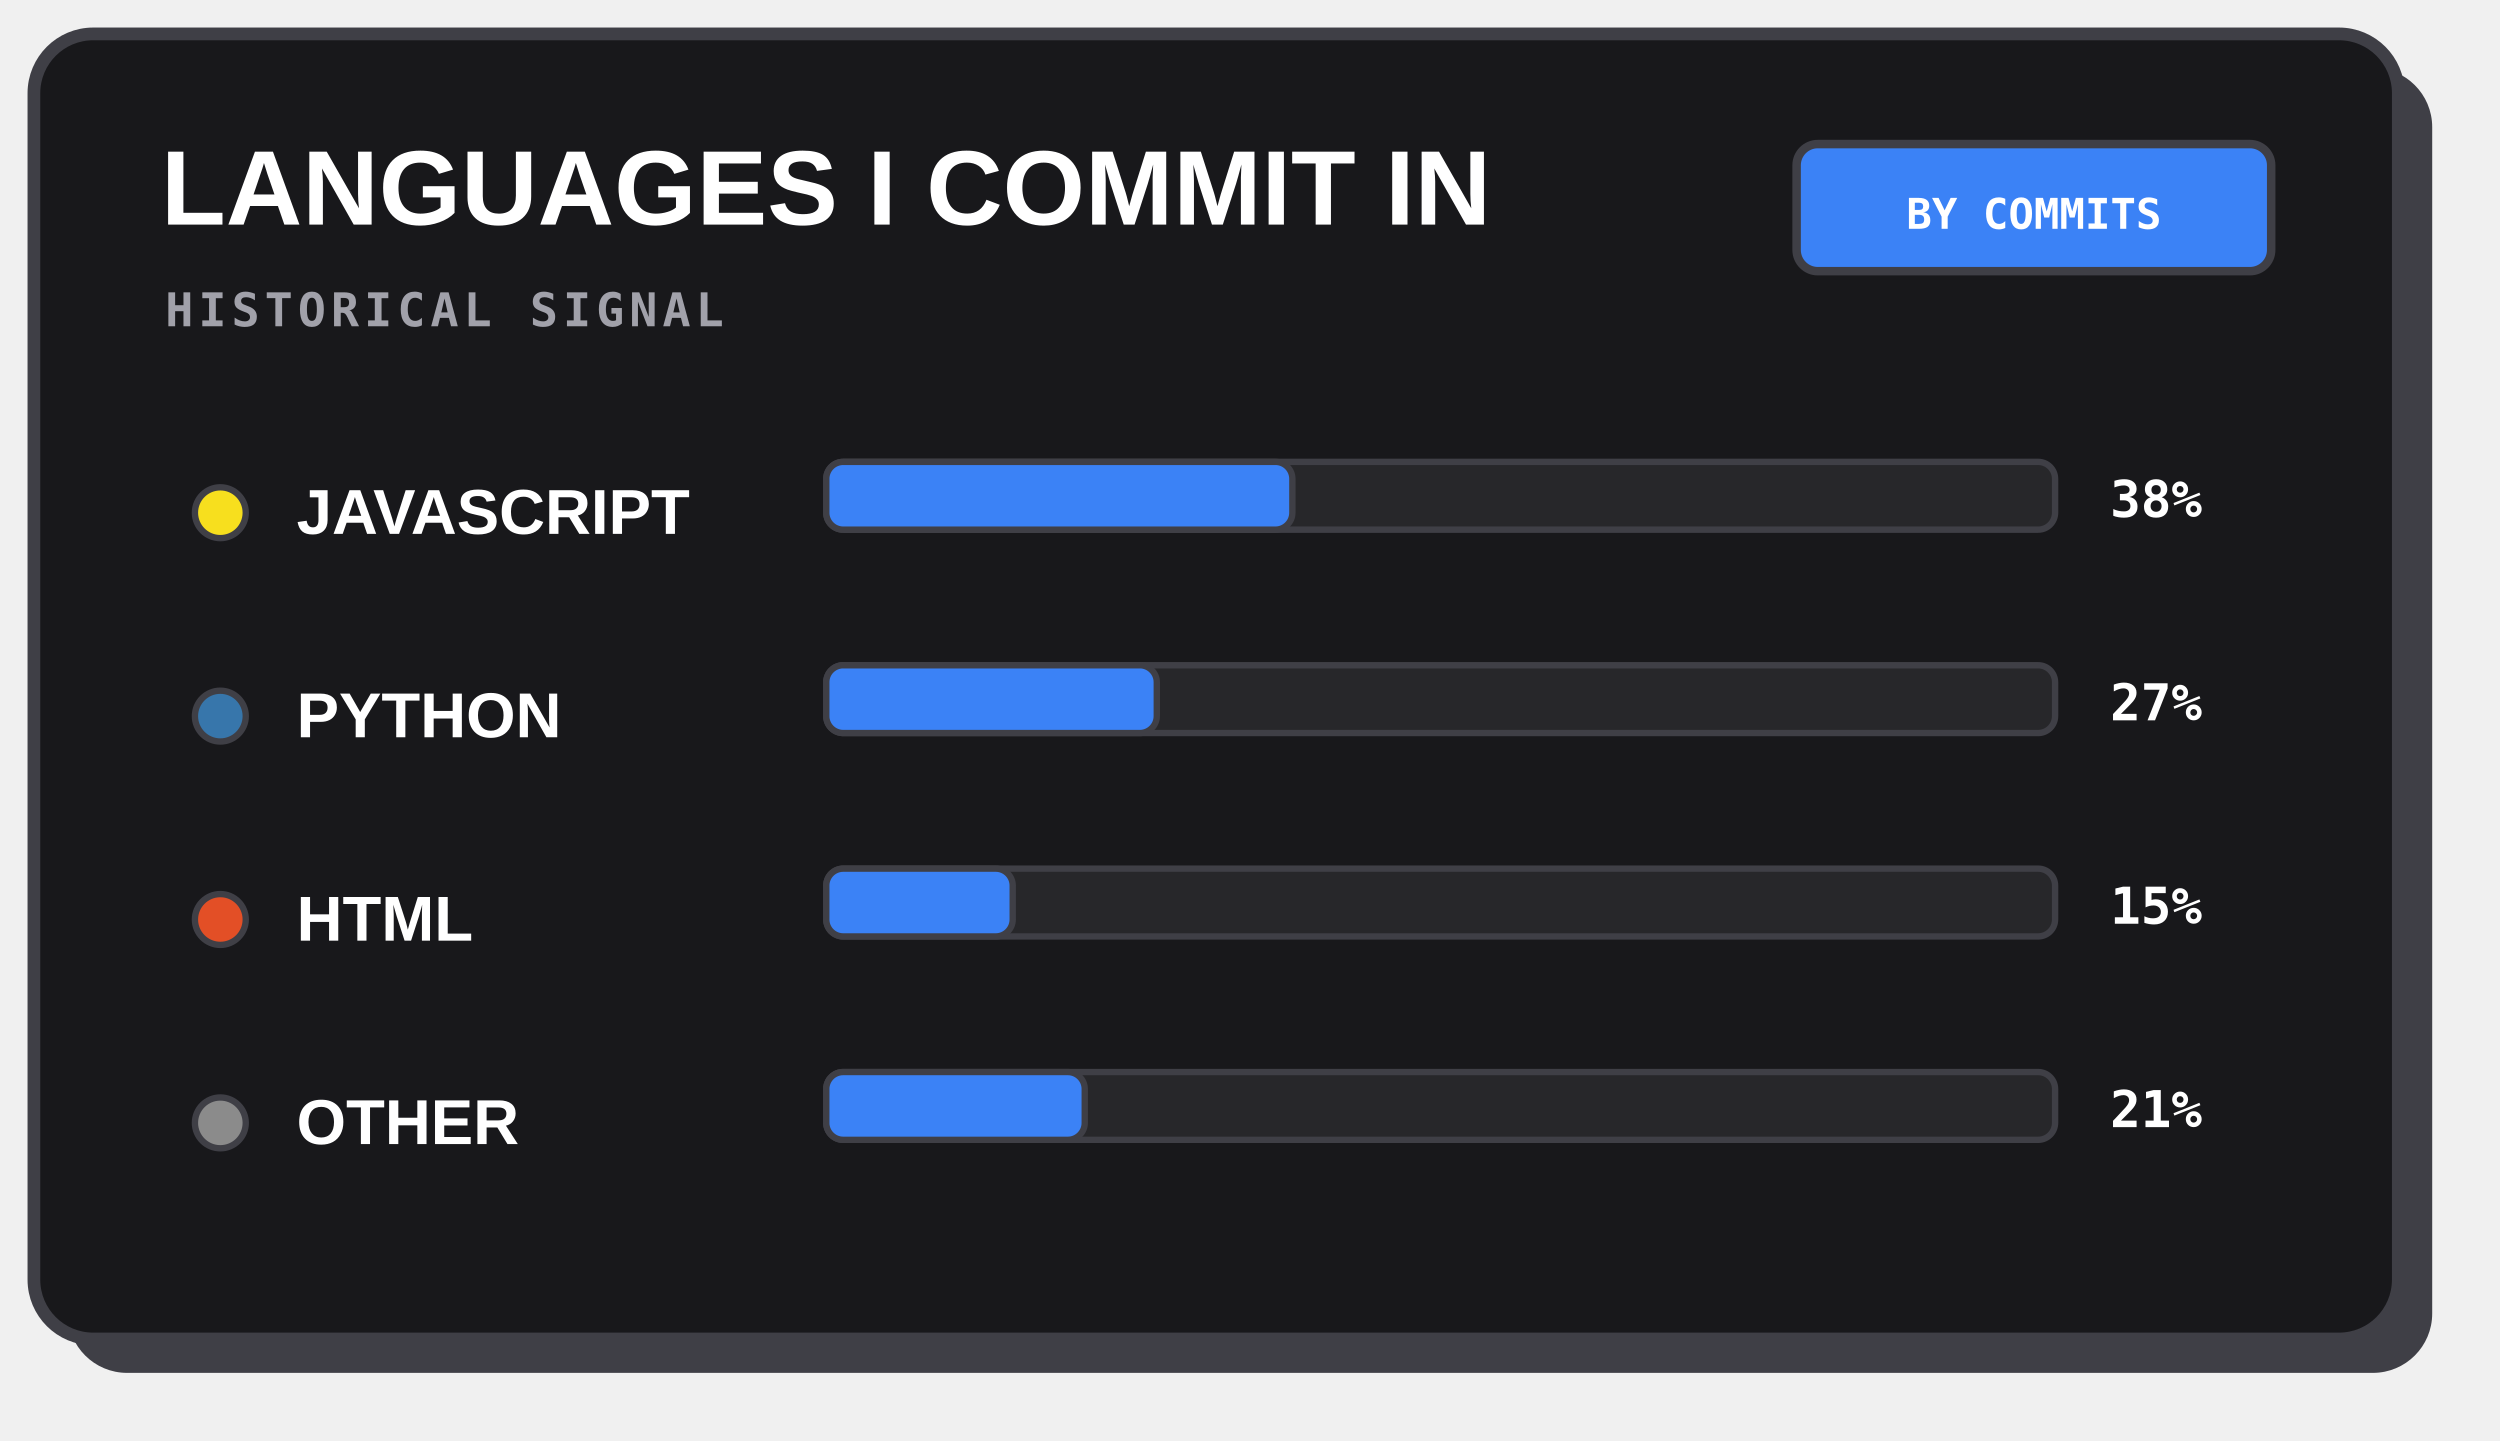
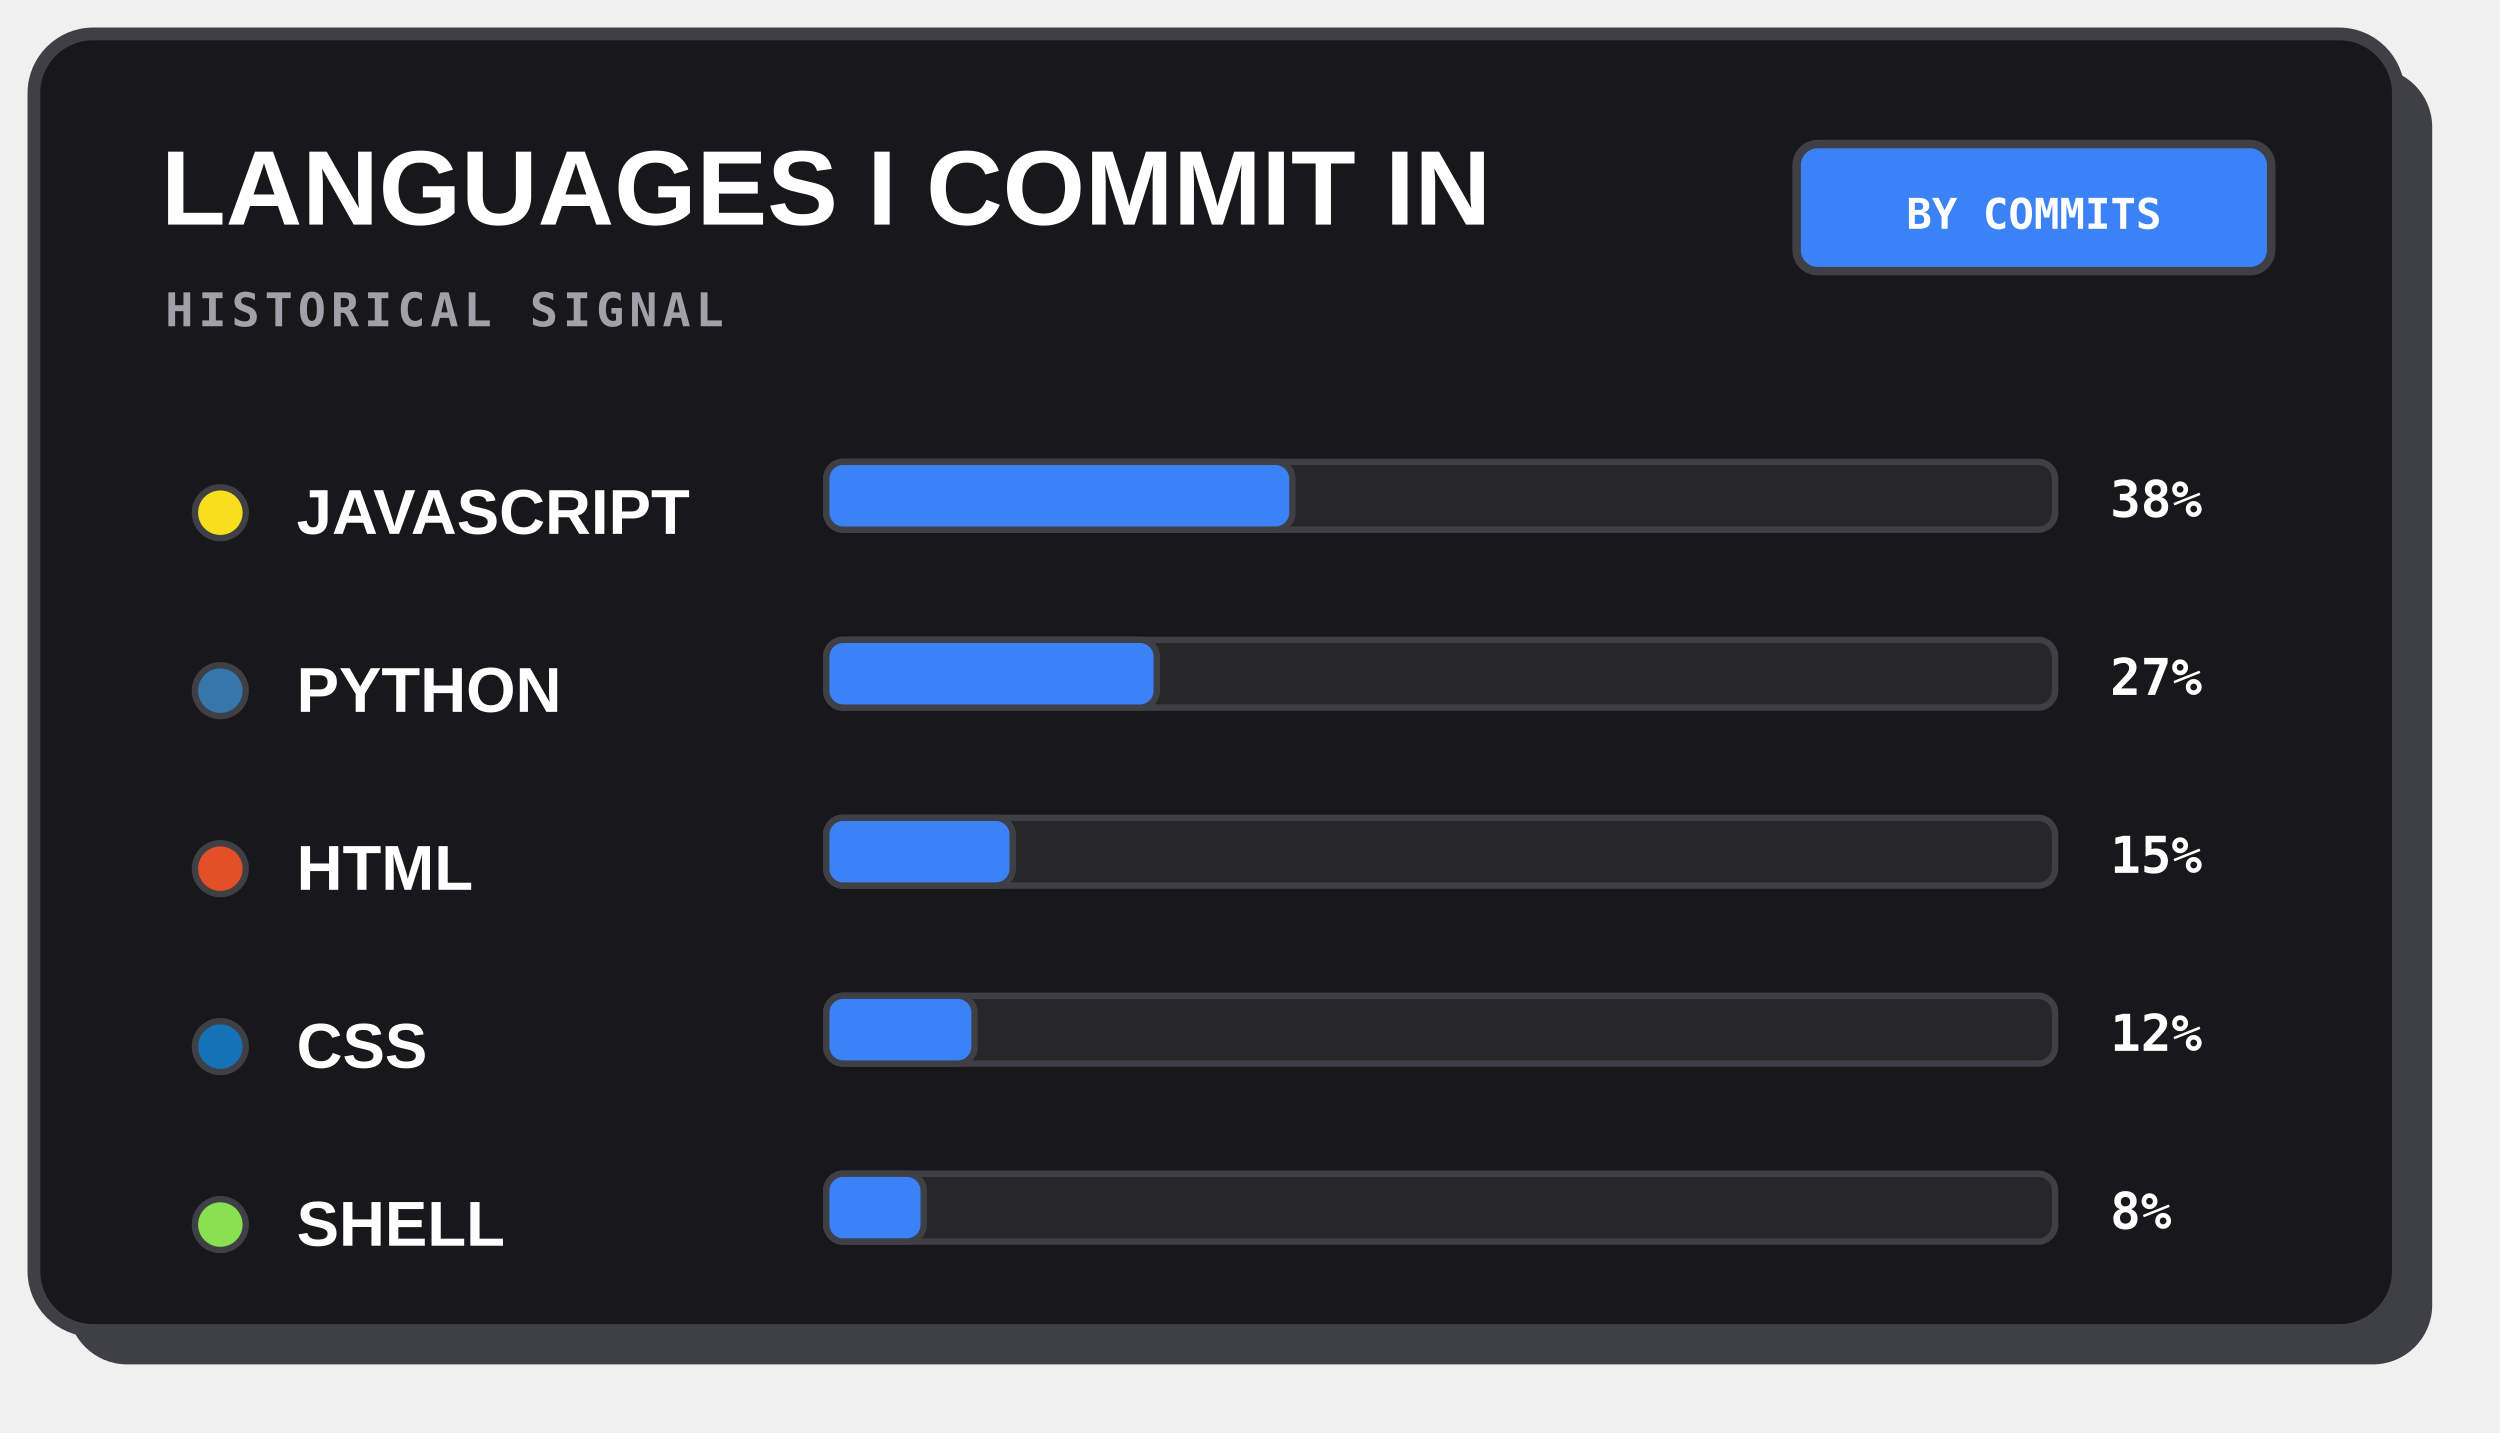
- <svg xmlns="http://www.w3.org/2000/svg" width="590" height="340" viewBox="0 0 590 340" role="img">
-   <rect x="16" y="16" width="558" height="308" rx="14" fill="#3F3F46" />
-   <rect x="8" y="8" width="558" height="308" rx="14" fill="#18181B" stroke="#3F3F46" stroke-width="3" />
+ <svg xmlns="http://www.w3.org/2000/svg" width="590" height="338" viewBox="0 0 590 338" role="img">
+   <rect x="16" y="16" width="558" height="306" rx="14" fill="#3F3F46" />
+   <rect x="8" y="8" width="558" height="306" rx="14" fill="#18181B" stroke="#3F3F46" stroke-width="3" />
  <text x="38" y="53" fill="#FFFFFF" font-family="Arial, sans-serif" font-size="25" font-weight="800">LANGUAGES I COMMIT IN</text>
  <text x="39" y="77" fill="#A1A1AA" font-family="monospace" font-size="11" font-weight="700" letter-spacing="1.2">HISTORICAL SIGNAL</text>
  <rect x="424" y="34" width="112" height="30" rx="5" fill="#3B82F6" stroke="#3F3F46" stroke-width="2" />
  <text x="480" y="54" text-anchor="middle" fill="#FFFFFF" font-family="monospace" font-size="10" font-weight="700">BY COMMITS</text>
  <circle cx="52" cy="121" r="6" fill="#F7DF1E" stroke="#3F3F46" stroke-width="1.5" />
  <text x="70" y="126" fill="#FFFFFF" font-family="Arial, sans-serif" font-size="15" font-weight="800">JAVASCRIPT</text>
  <rect x="195" y="109" width="290" height="16" rx="4" fill="#27272A" stroke="#3F3F46" stroke-width="1.5" />
  <rect x="195" y="109" width="110" height="16" rx="4" fill="#3B82F6" stroke="#3F3F46" stroke-width="1.5" />
  <text x="498" y="122" fill="#FFFFFF" font-family="monospace" font-size="12" font-weight="700">38%</text>
-   <circle cx="52" cy="169" r="6" fill="#3776AB" stroke="#3F3F46" stroke-width="1.5" />
-   <text x="70" y="174" fill="#FFFFFF" font-family="Arial, sans-serif" font-size="15" font-weight="800">PYTHON</text>
-   <rect x="195" y="157" width="290" height="16" rx="4" fill="#27272A" stroke="#3F3F46" stroke-width="1.5" />
-   <rect x="195" y="157" width="78" height="16" rx="4" fill="#3B82F6" stroke="#3F3F46" stroke-width="1.5" />
-   <text x="498" y="170" fill="#FFFFFF" font-family="monospace" font-size="12" font-weight="700">27%</text>
-   <circle cx="52" cy="217" r="6" fill="#E34F26" stroke="#3F3F46" stroke-width="1.5" />
-   <text x="70" y="222" fill="#FFFFFF" font-family="Arial, sans-serif" font-size="15" font-weight="800">HTML</text>
-   <rect x="195" y="205" width="290" height="16" rx="4" fill="#27272A" stroke="#3F3F46" stroke-width="1.5" />
-   <rect x="195" y="205" width="44" height="16" rx="4" fill="#3B82F6" stroke="#3F3F46" stroke-width="1.5" />
-   <text x="498" y="218" fill="#FFFFFF" font-family="monospace" font-size="12" font-weight="700">15%</text>
-   <circle cx="52" cy="265" r="6" fill="#8B8B8B" stroke="#3F3F46" stroke-width="1.5" />
-   <text x="70" y="270" fill="#FFFFFF" font-family="Arial, sans-serif" font-size="15" font-weight="800">OTHER</text>
-   <rect x="195" y="253" width="290" height="16" rx="4" fill="#27272A" stroke="#3F3F46" stroke-width="1.5" />
-   <rect x="195" y="253" width="61" height="16" rx="4" fill="#3B82F6" stroke="#3F3F46" stroke-width="1.5" />
-   <text x="498" y="266" fill="#FFFFFF" font-family="monospace" font-size="12" font-weight="700">21%</text>
+   <circle cx="52" cy="163" r="6" fill="#3776AB" stroke="#3F3F46" stroke-width="1.5" />
+   <text x="70" y="168" fill="#FFFFFF" font-family="Arial, sans-serif" font-size="15" font-weight="800">PYTHON</text>
+   <rect x="195" y="151" width="290" height="16" rx="4" fill="#27272A" stroke="#3F3F46" stroke-width="1.5" />
+   <rect x="195" y="151" width="78" height="16" rx="4" fill="#3B82F6" stroke="#3F3F46" stroke-width="1.5" />
+   <text x="498" y="164" fill="#FFFFFF" font-family="monospace" font-size="12" font-weight="700">27%</text>
+   <circle cx="52" cy="205" r="6" fill="#E34F26" stroke="#3F3F46" stroke-width="1.5" />
+   <text x="70" y="210" fill="#FFFFFF" font-family="Arial, sans-serif" font-size="15" font-weight="800">HTML</text>
+   <rect x="195" y="193" width="290" height="16" rx="4" fill="#27272A" stroke="#3F3F46" stroke-width="1.5" />
+   <rect x="195" y="193" width="44" height="16" rx="4" fill="#3B82F6" stroke="#3F3F46" stroke-width="1.5" />
+   <text x="498" y="206" fill="#FFFFFF" font-family="monospace" font-size="12" font-weight="700">15%</text>
+   <circle cx="52" cy="247" r="6" fill="#1572B6" stroke="#3F3F46" stroke-width="1.5" />
+   <text x="70" y="252" fill="#FFFFFF" font-family="Arial, sans-serif" font-size="15" font-weight="800">CSS</text>
+   <rect x="195" y="235" width="290" height="16" rx="4" fill="#27272A" stroke="#3F3F46" stroke-width="1.5" />
+   <rect x="195" y="235" width="35" height="16" rx="4" fill="#3B82F6" stroke="#3F3F46" stroke-width="1.5" />
+   <text x="498" y="248" fill="#FFFFFF" font-family="monospace" font-size="12" font-weight="700">12%</text>
+   <circle cx="52" cy="289" r="6" fill="#89E051" stroke="#3F3F46" stroke-width="1.5" />
+   <text x="70" y="294" fill="#FFFFFF" font-family="Arial, sans-serif" font-size="15" font-weight="800">SHELL</text>
+   <rect x="195" y="277" width="290" height="16" rx="4" fill="#27272A" stroke="#3F3F46" stroke-width="1.5" />
+   <rect x="195" y="277" width="23" height="16" rx="4" fill="#3B82F6" stroke="#3F3F46" stroke-width="1.5" />
+   <text x="498" y="290" fill="#FFFFFF" font-family="monospace" font-size="12" font-weight="700">8%</text>
</svg>
